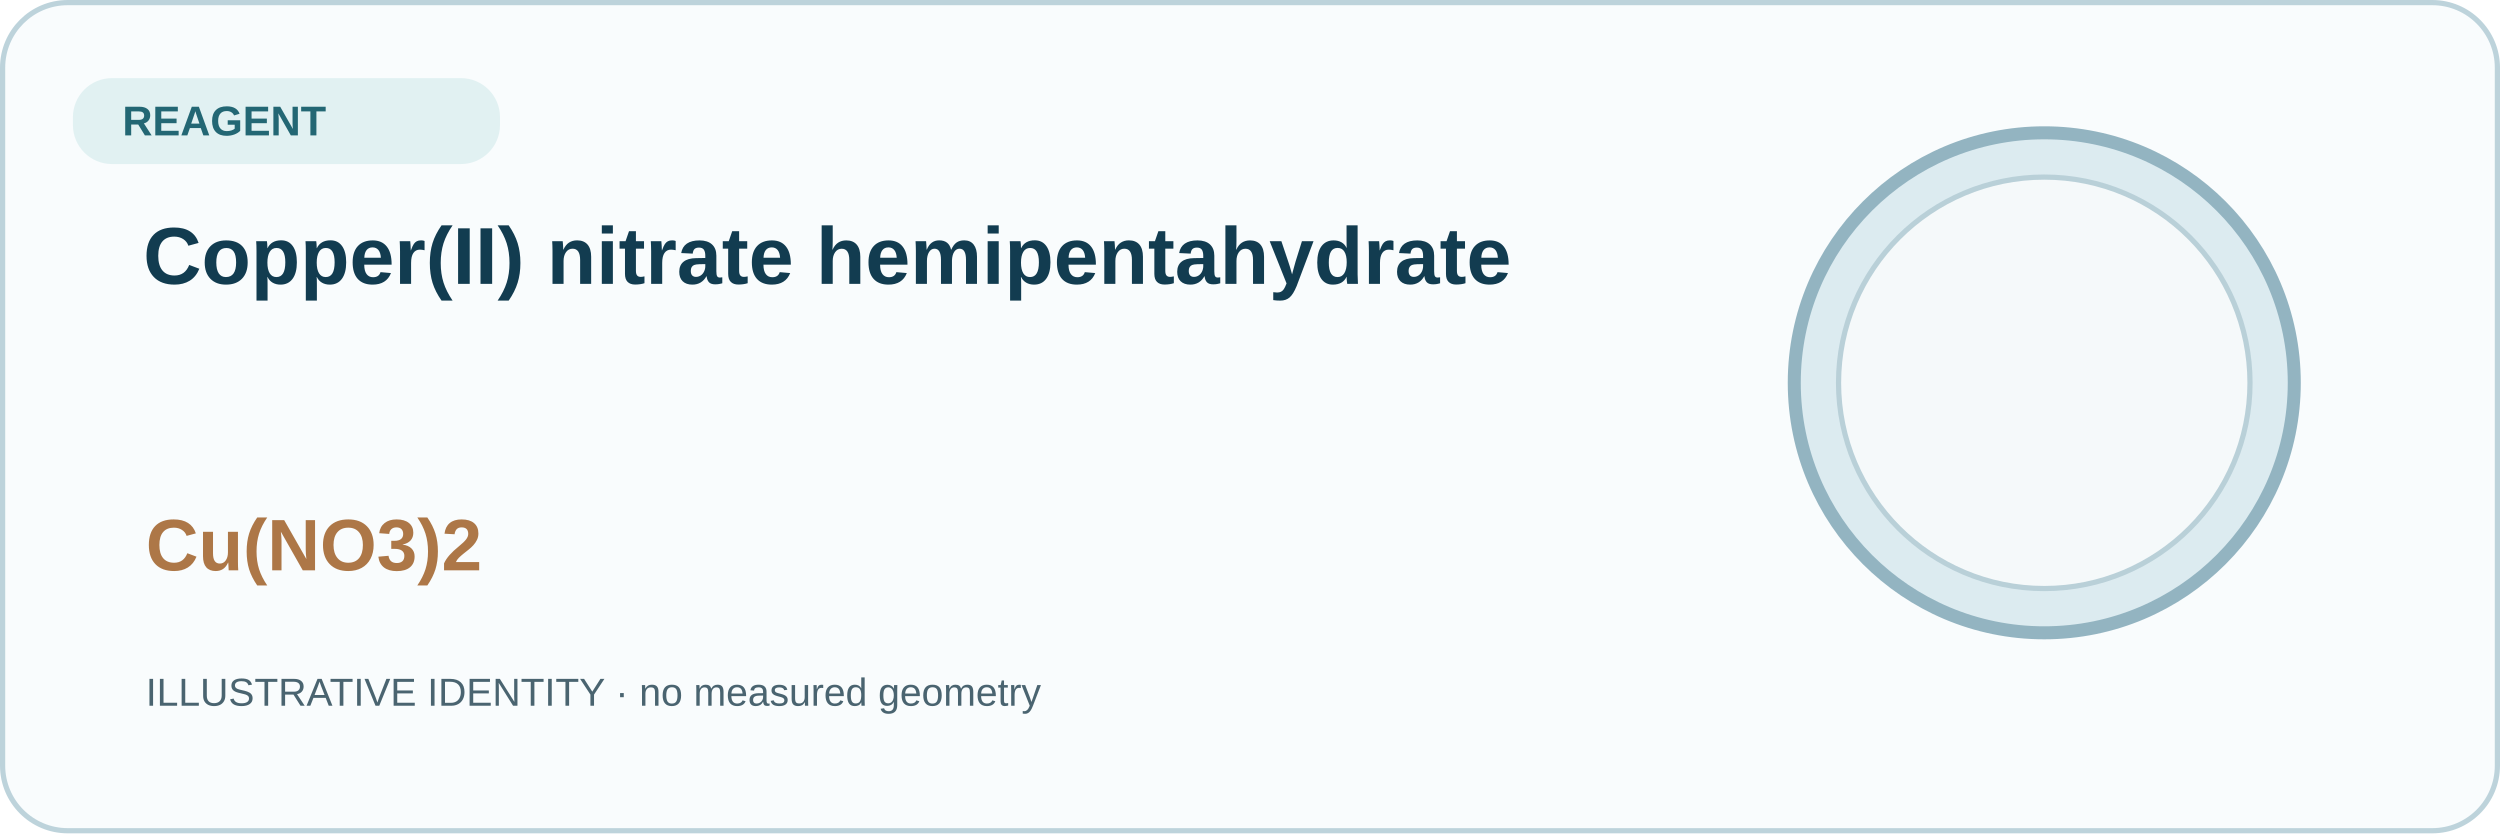
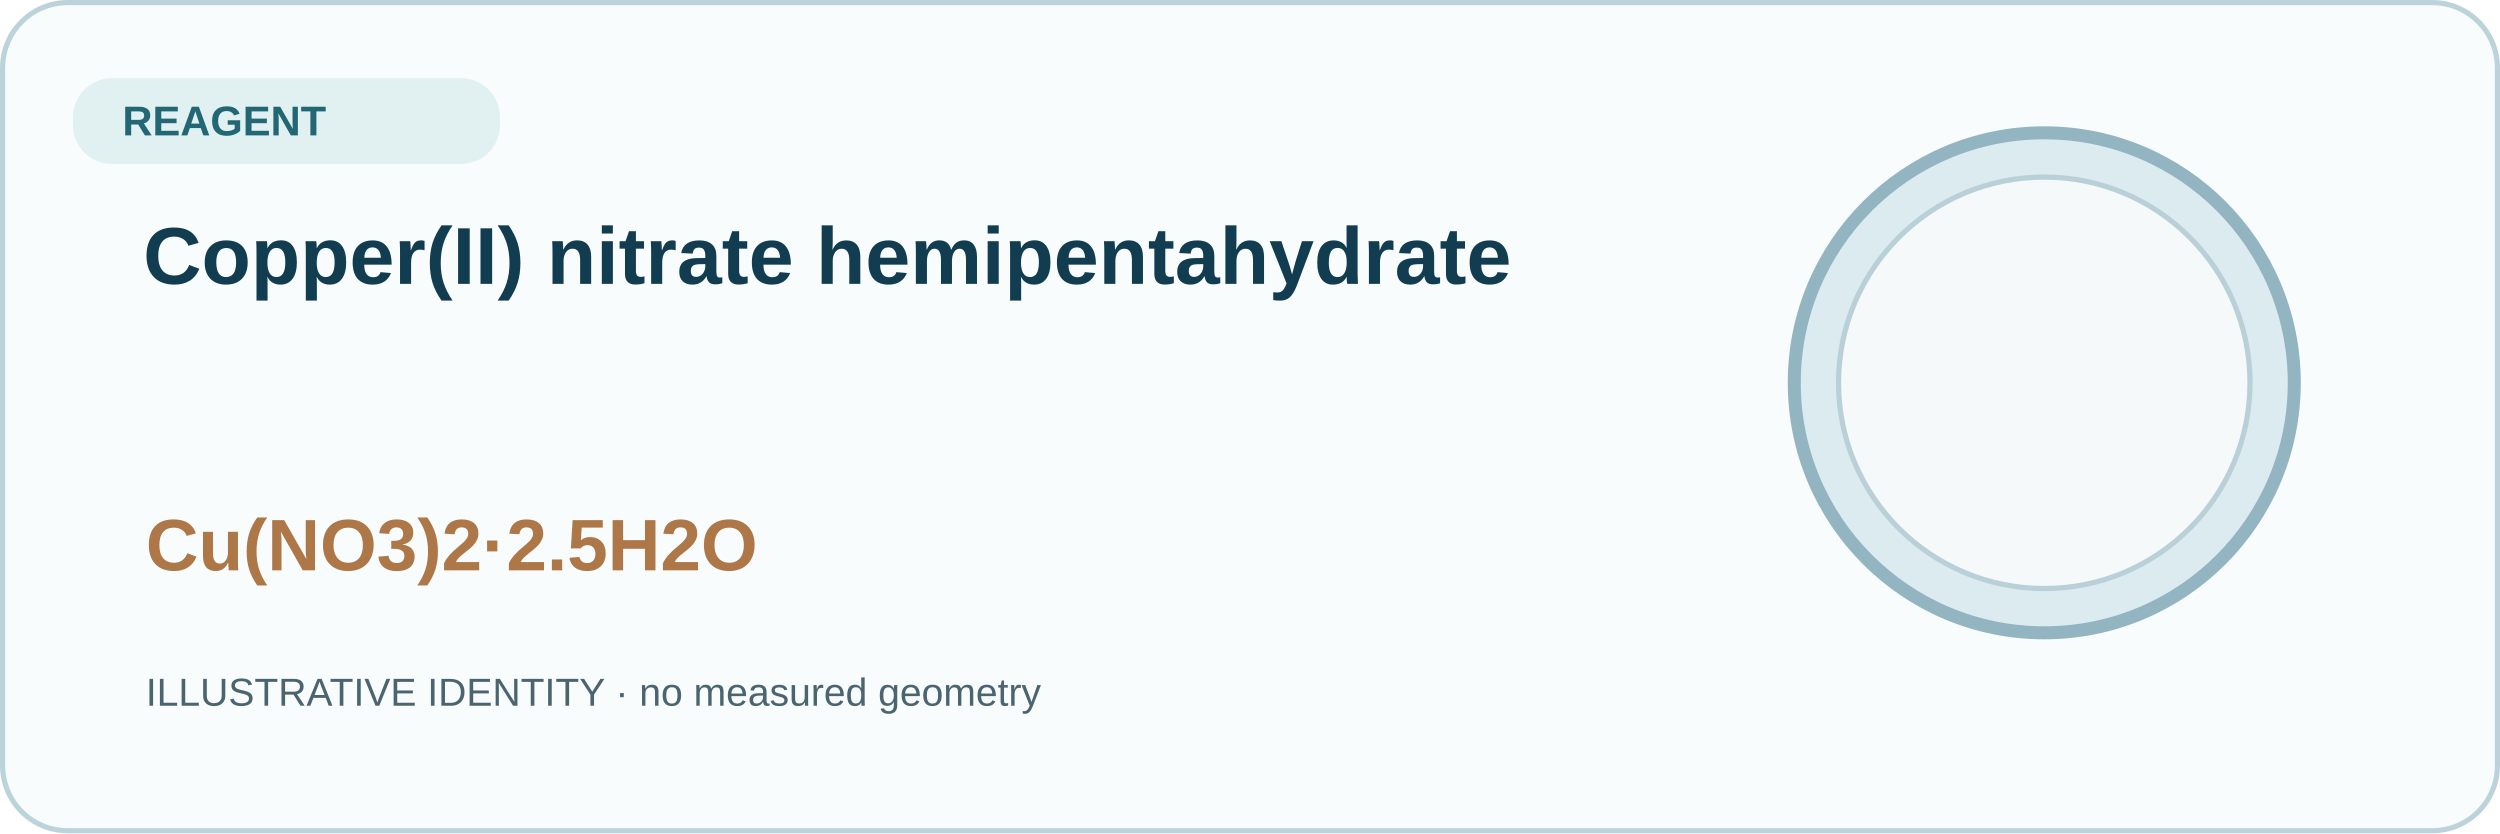
<svg xmlns="http://www.w3.org/2000/svg" width="960" height="320" viewBox="0 0 960 320" role="img" aria-label="Symbolic identity: Copper(II) nitrate hemipentahydrate">
  <rect x="1" y="1" width="958" height="318" rx="25" fill="#f9fcfd" stroke="#bdd3db" stroke-width="2" />
  <rect x="28" y="30" width="164" height="33" rx="15" fill="#e1f1f2" />
  <text x="47" y="52" font-family="Arial, sans-serif" font-size="16" font-weight="700" fill="#236774">REAGENT</text>
  <g font-family="Arial, sans-serif">
    <text x="55" y="109" font-size="31" font-weight="700" fill="#123c50">Copper(II) nitrate hemipentahydrate</text>
  </g>
-   <text x="56" y="219" font-family="Arial, sans-serif" font-size="28" font-weight="600" fill="#ad7747">Cu(NO3)2</text>
+   <text x="56" y="219" font-family="Arial, sans-serif" font-size="28" font-weight="600" fill="#ad7747">Cu(NO3)2·2.5H2O</text>
  <text x="56" y="271" font-family="Arial, sans-serif" font-size="15" fill="#4a6470">ILLUSTRATIVE IDENTITY · no measured geometry</text>
  <circle cx="785" cy="147" r="96" fill="#dcebf0" stroke="#93b4c1" stroke-width="5" />
  <circle cx="785" cy="147" r="79" fill="#f5f9fa" stroke="#b9d0d8" stroke-width="2" />
</svg>
